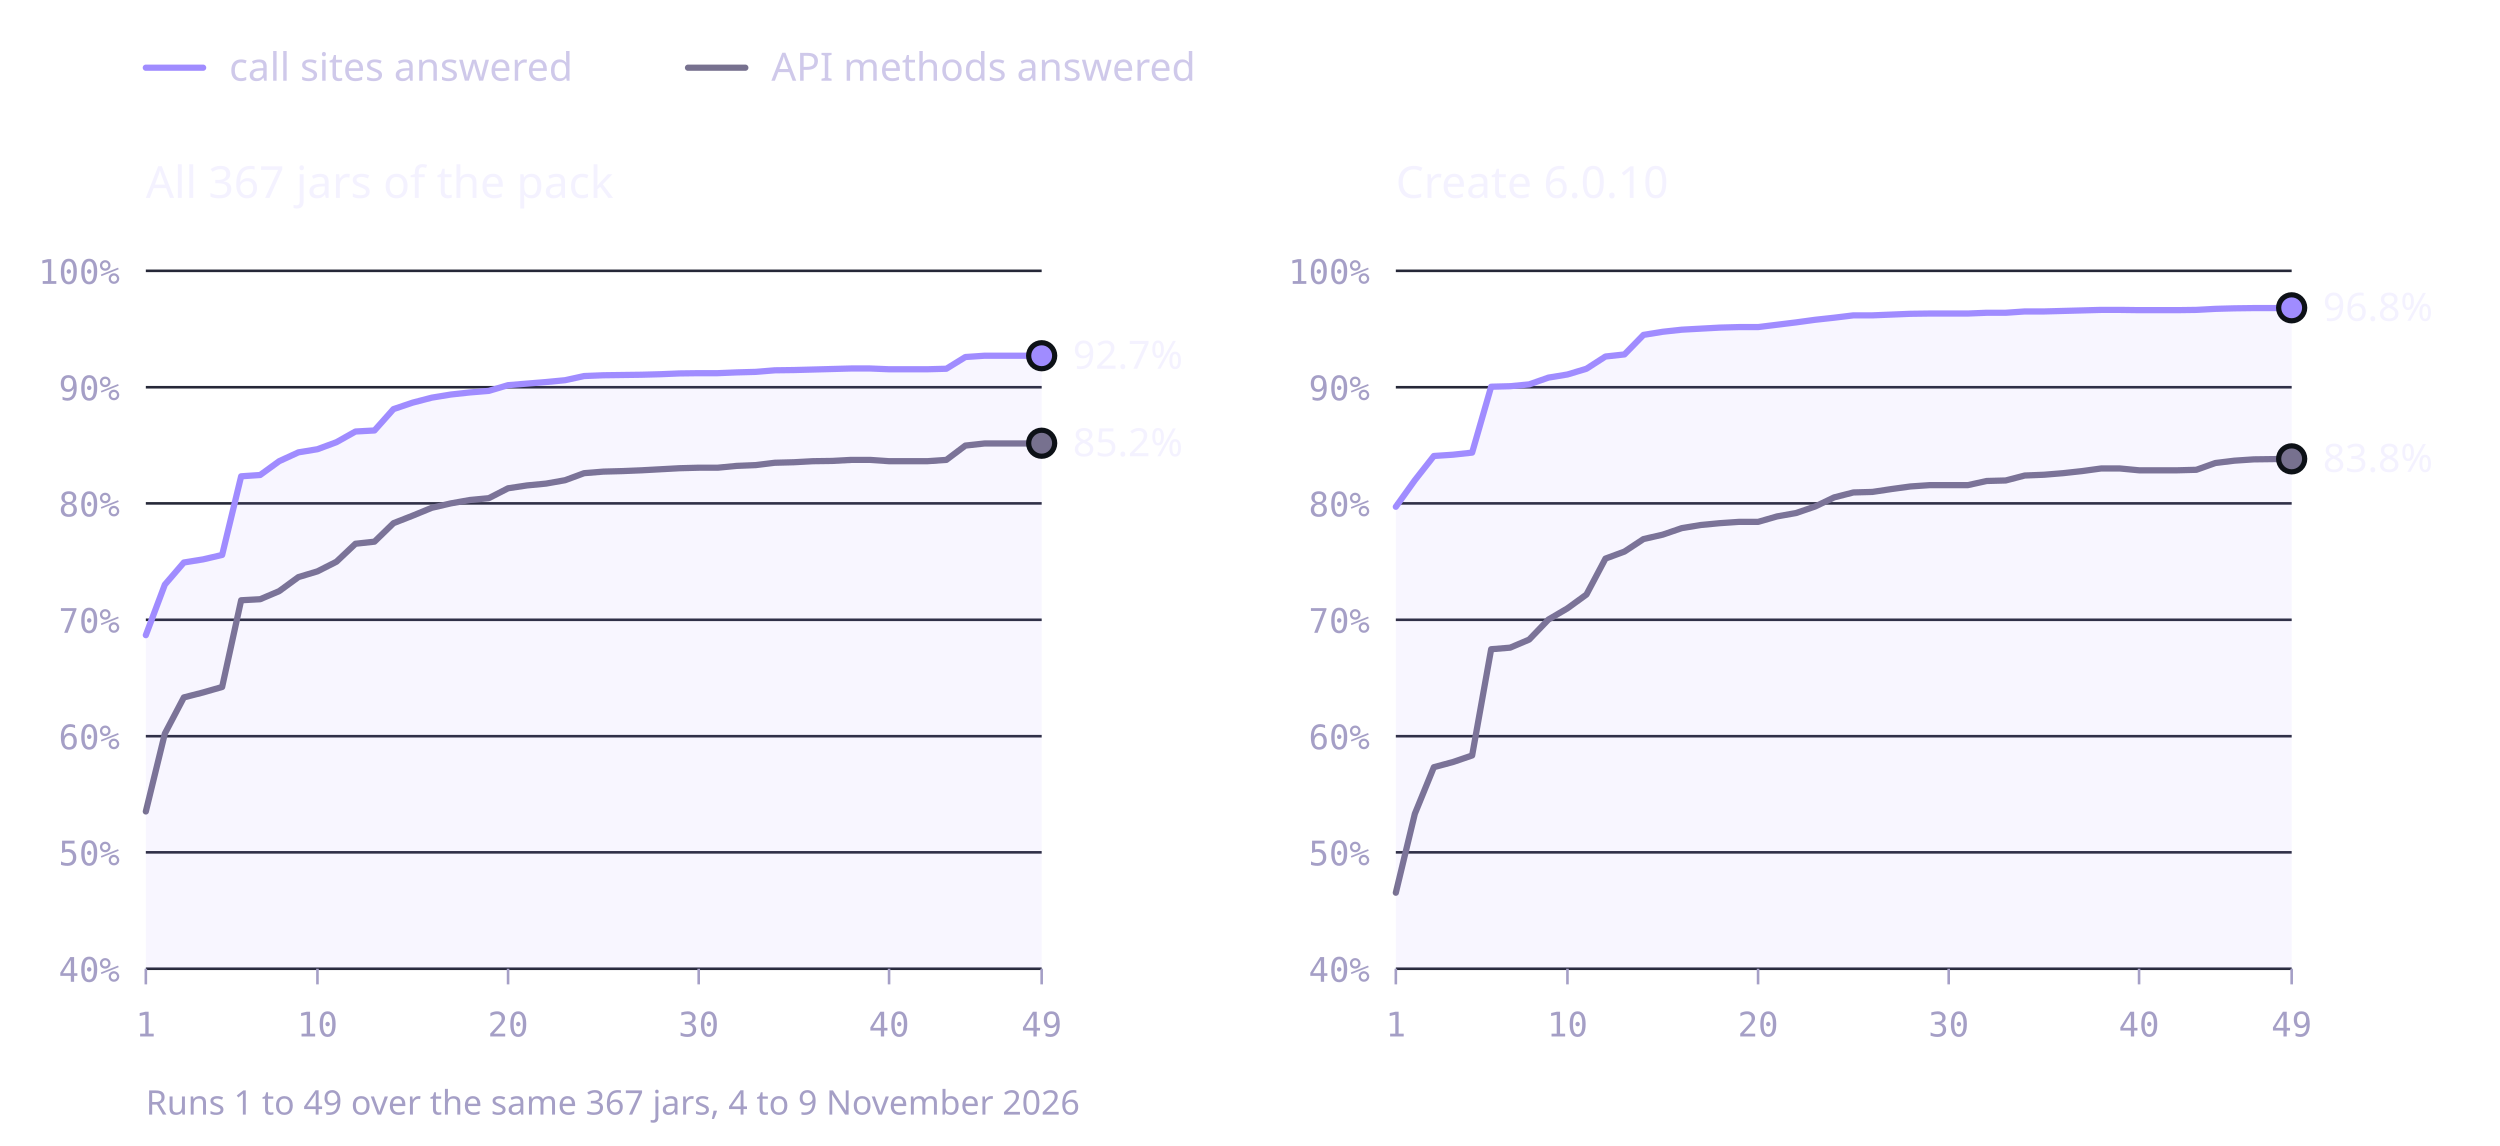
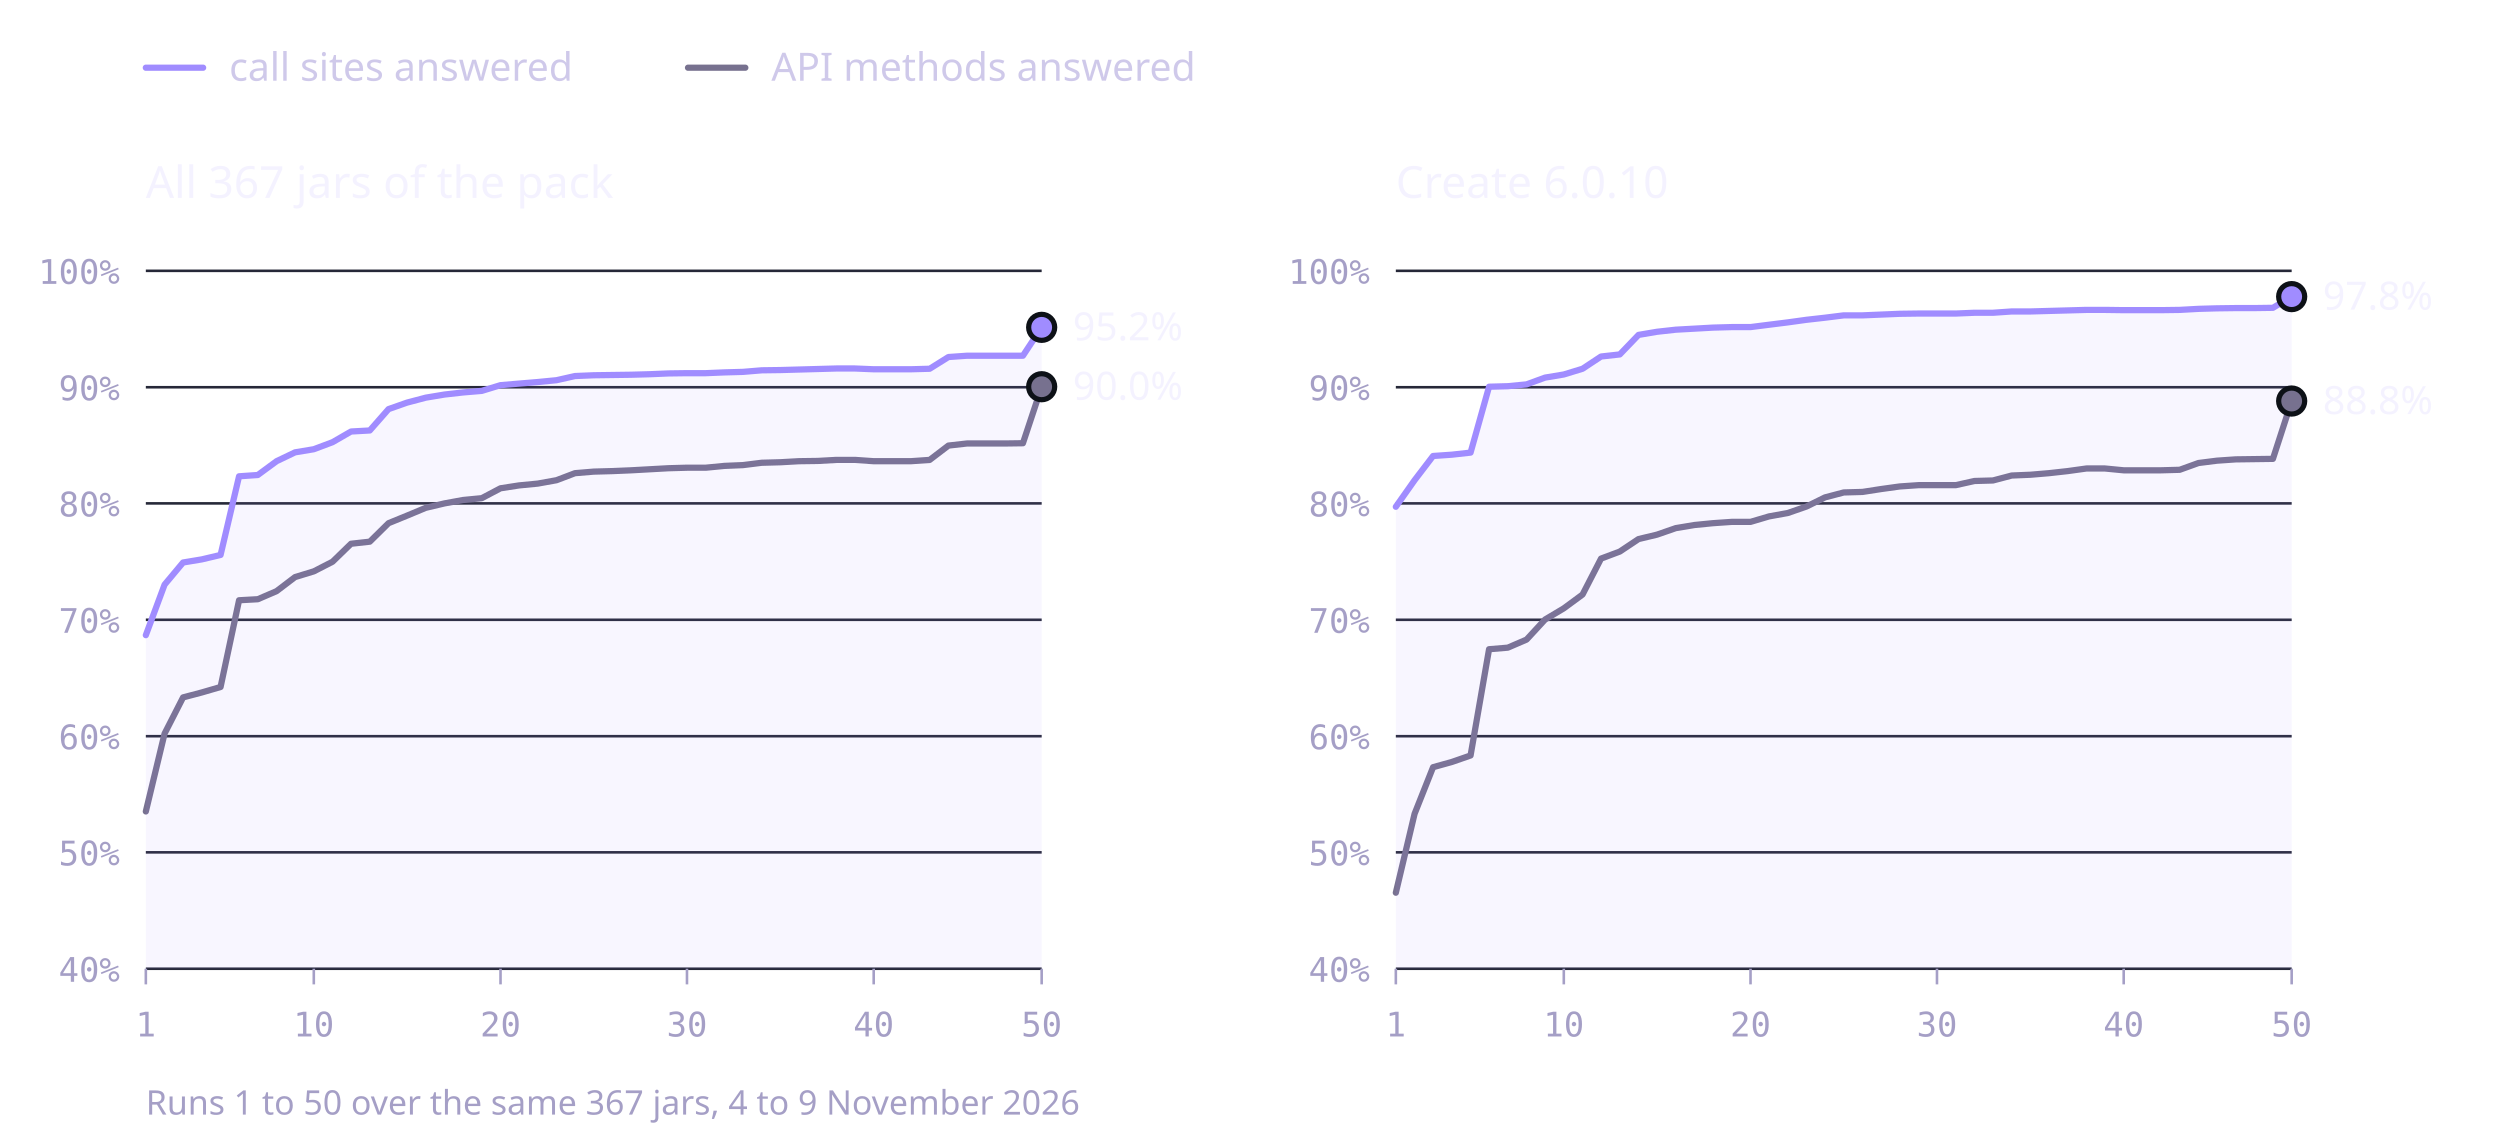
<svg xmlns="http://www.w3.org/2000/svg" viewBox="0 0 960 440" width="960" height="440" role="img" aria-labelledby="t d">
  <line x1="56" y1="26" x2="78" y2="26" stroke="#a08cff" stroke-width="2.4" stroke-linecap="round" />
  <text x="88.0" y="31.0" font-family="'HZ Geist', sans-serif" font-weight="400" font-size="15" fill="#cfc9ea">call sites answered</text>
  <line x1="264.2" y1="26" x2="286.2" y2="26" stroke="#77718f" stroke-width="2.4" stroke-linecap="round" />
  <text x="296.2" y="31.0" font-family="'HZ Geist', sans-serif" font-weight="400" font-size="15" fill="#cfc9ea">API methods answered</text>
  <text x="56.0" y="76.0" font-family="'HZ Geist Medium', sans-serif" font-weight="500" font-size="17" fill="#f4f2ff">All 367 jars of the pack</text>
  <line x1="56" y1="372.0" x2="400" y2="372.0" stroke="#262838" stroke-width="1" />
  <text x="46.0" y="377.0" font-family="'HZ Geist Mono', ui-monospace, monospace" font-weight="400" font-size="13" fill="#a59fc6" text-anchor="end">40%</text>
  <line x1="56" y1="327.3" x2="400" y2="327.3" stroke="#262838" stroke-width="1" />
  <text x="46.0" y="332.3" font-family="'HZ Geist Mono', ui-monospace, monospace" font-weight="400" font-size="13" fill="#a59fc6" text-anchor="end">50%</text>
  <line x1="56" y1="282.7" x2="400" y2="282.7" stroke="#262838" stroke-width="1" />
  <text x="46.0" y="287.7" font-family="'HZ Geist Mono', ui-monospace, monospace" font-weight="400" font-size="13" fill="#a59fc6" text-anchor="end">60%</text>
  <line x1="56" y1="238.0" x2="400" y2="238.0" stroke="#262838" stroke-width="1" />
  <text x="46.0" y="243.0" font-family="'HZ Geist Mono', ui-monospace, monospace" font-weight="400" font-size="13" fill="#a59fc6" text-anchor="end">70%</text>
  <line x1="56" y1="193.3" x2="400" y2="193.3" stroke="#262838" stroke-width="1" />
  <text x="46.0" y="198.3" font-family="'HZ Geist Mono', ui-monospace, monospace" font-weight="400" font-size="13" fill="#a59fc6" text-anchor="end">80%</text>
  <line x1="56" y1="148.7" x2="400" y2="148.7" stroke="#262838" stroke-width="1" />
  <text x="46.0" y="153.7" font-family="'HZ Geist Mono', ui-monospace, monospace" font-weight="400" font-size="13" fill="#a59fc6" text-anchor="end">90%</text>
  <line x1="56" y1="104.0" x2="400" y2="104.0" stroke="#262838" stroke-width="1" />
  <text x="46.0" y="109.0" font-family="'HZ Geist Mono', ui-monospace, monospace" font-weight="400" font-size="13" fill="#a59fc6" text-anchor="end">100%</text>
  <line x1="56.0" y1="372" x2="56.0" y2="378" stroke="#a59fc6" stroke-width="1" />
  <text x="56.0" y="398.0" font-family="'HZ Geist Mono', ui-monospace, monospace" font-weight="400" font-size="13" fill="#a59fc6" text-anchor="middle">1</text>
-   <line x1="121.9" y1="372" x2="121.9" y2="378" stroke="#a59fc6" stroke-width="1" />
-   <text x="121.9" y="398.0" font-family="'HZ Geist Mono', ui-monospace, monospace" font-weight="400" font-size="13" fill="#a59fc6" text-anchor="middle">10</text>
-   <line x1="195.1" y1="372" x2="195.1" y2="378" stroke="#a59fc6" stroke-width="1" />
-   <text x="195.1" y="398.0" font-family="'HZ Geist Mono', ui-monospace, monospace" font-weight="400" font-size="13" fill="#a59fc6" text-anchor="middle">20</text>
-   <line x1="268.3" y1="372" x2="268.3" y2="378" stroke="#a59fc6" stroke-width="1" />
-   <text x="268.3" y="398.0" font-family="'HZ Geist Mono', ui-monospace, monospace" font-weight="400" font-size="13" fill="#a59fc6" text-anchor="middle">30</text>
-   <line x1="341.4" y1="372" x2="341.4" y2="378" stroke="#a59fc6" stroke-width="1" />
-   <text x="341.4" y="398.0" font-family="'HZ Geist Mono', ui-monospace, monospace" font-weight="400" font-size="13" fill="#a59fc6" text-anchor="middle">40</text>
+   <line x1="120.5" y1="372" x2="120.5" y2="378" stroke="#a59fc6" stroke-width="1" />
+   <text x="120.5" y="398.0" font-family="'HZ Geist Mono', ui-monospace, monospace" font-weight="400" font-size="13" fill="#a59fc6" text-anchor="middle">10</text>
+   <line x1="192.2" y1="372" x2="192.2" y2="378" stroke="#a59fc6" stroke-width="1" />
+   <text x="192.2" y="398.0" font-family="'HZ Geist Mono', ui-monospace, monospace" font-weight="400" font-size="13" fill="#a59fc6" text-anchor="middle">20</text>
+   <line x1="263.8" y1="372" x2="263.8" y2="378" stroke="#a59fc6" stroke-width="1" />
+   <text x="263.8" y="398.0" font-family="'HZ Geist Mono', ui-monospace, monospace" font-weight="400" font-size="13" fill="#a59fc6" text-anchor="middle">30</text>
+   <line x1="335.5" y1="372" x2="335.5" y2="378" stroke="#a59fc6" stroke-width="1" />
+   <text x="335.5" y="398.0" font-family="'HZ Geist Mono', ui-monospace, monospace" font-weight="400" font-size="13" fill="#a59fc6" text-anchor="middle">40</text>
  <line x1="400.0" y1="372" x2="400.0" y2="378" stroke="#a59fc6" stroke-width="1" />
-   <text x="400.0" y="398.0" font-family="'HZ Geist Mono', ui-monospace, monospace" font-weight="400" font-size="13" fill="#a59fc6" text-anchor="middle">49</text>
-   <polyline points="56.0,311.6 63.3,281.7 70.6,267.8 78.0,265.9 85.3,263.8 92.6,230.5 99.9,230.1 107.2,227.0 114.6,221.6 121.9,219.4 129.2,215.7 136.5,208.8 143.8,208.0 151.1,200.9 158.5,198.0 165.8,195.0 173.1,193.3 180.4,192.0 187.7,191.3 195.1,187.5 202.4,186.4 209.7,185.7 217.0,184.4 224.3,181.7 231.7,181.1 239.0,180.9 246.3,180.6 253.6,180.2 260.9,179.8 268.3,179.6 275.6,179.6 282.9,178.9 290.2,178.6 297.5,177.7 304.9,177.5 312.2,177.1 319.5,177.0 326.8,176.6 334.1,176.6 341.4,177.1 348.8,177.1 356.1,177.1 363.4,176.6 370.7,171.1 378.0,170.3 385.4,170.3 392.7,170.3 400.0,170.2" fill="none" stroke="#77718f" stroke-width="2.4" stroke-linejoin="round" stroke-linecap="round" />
-   <path d="M56.0,372 L56.0,243.9 L63.3,224.5 L70.6,216.0 L78.0,214.8 L85.3,213.1 L92.6,182.9 L99.9,182.4 L107.2,177.1 L114.6,173.7 L121.9,172.5 L129.2,169.8 L136.5,165.7 L143.8,165.3 L151.1,157.1 L158.5,154.6 L165.8,152.7 L173.1,151.5 L180.4,150.7 L187.7,150.1 L195.1,147.9 L202.4,147.3 L209.7,146.7 L217.0,146.0 L224.3,144.4 L231.7,144.1 L239.0,144.0 L246.3,143.9 L253.6,143.7 L260.9,143.4 L268.3,143.3 L275.6,143.3 L282.9,143.0 L290.2,142.8 L297.5,142.2 L304.9,142.1 L312.2,141.9 L319.5,141.7 L326.8,141.5 L334.1,141.5 L341.4,141.8 L348.8,141.8 L356.1,141.8 L363.4,141.6 L370.7,137.1 L378.0,136.6 L385.4,136.6 L392.7,136.6 L400.0,136.6 L400.0,372 Z" fill="#a08cff" opacity="0.08" />
-   <polyline points="56.0,243.9 63.3,224.5 70.6,216.0 78.0,214.8 85.3,213.1 92.6,182.9 99.9,182.4 107.2,177.1 114.6,173.7 121.9,172.5 129.2,169.8 136.5,165.7 143.8,165.3 151.1,157.1 158.5,154.6 165.8,152.7 173.1,151.5 180.4,150.7 187.7,150.1 195.1,147.9 202.4,147.3 209.7,146.7 217.0,146.0 224.3,144.4 231.7,144.1 239.0,144.0 246.3,143.9 253.6,143.7 260.9,143.4 268.3,143.3 275.6,143.3 282.9,143.0 290.2,142.8 297.5,142.2 304.9,142.1 312.2,141.9 319.5,141.7 326.8,141.5 334.1,141.5 341.4,141.8 348.8,141.8 356.1,141.8 363.4,141.6 370.7,137.1 378.0,136.6 385.4,136.6 392.7,136.6 400.0,136.6" fill="none" stroke="#a08cff" stroke-width="2.4" stroke-linejoin="round" stroke-linecap="round" />
-   <circle cx="400.0" cy="136.6" r="5" fill="#a08cff" stroke="#0d1117" stroke-width="2" />
-   <circle cx="400.0" cy="170.2" r="5" fill="#77718f" stroke="#0d1117" stroke-width="2" />
-   <text x="412.0" y="141.6" font-family="'HZ Geist Medium', sans-serif" font-weight="500" font-size="15" fill="#f4f2ff">92.7%</text>
-   <text x="412.0" y="175.2" font-family="'HZ Geist Medium', sans-serif" font-weight="500" font-size="15" fill="#f4f2ff">85.2%</text>
+   <text x="400.0" y="398.0" font-family="'HZ Geist Mono', ui-monospace, monospace" font-weight="400" font-size="13" fill="#a59fc6" text-anchor="middle">50</text>
+   <polyline points="56.0,311.6 63.2,281.7 70.3,267.8 77.5,265.9 84.7,263.8 91.8,230.5 99.0,230.1 106.2,227.0 113.3,221.6 120.5,219.4 127.7,215.7 134.8,208.8 142.0,208.0 149.2,200.9 156.3,198.0 163.5,195.0 170.7,193.3 177.8,192.0 185.0,191.3 192.2,187.5 199.3,186.4 206.5,185.7 213.7,184.4 220.8,181.7 228.0,181.1 235.2,180.9 242.3,180.6 249.5,180.2 256.7,179.8 263.8,179.6 271.0,179.6 278.2,178.9 285.3,178.6 292.5,177.7 299.7,177.5 306.8,177.1 314.0,177.0 321.2,176.6 328.3,176.6 335.5,177.1 342.7,177.1 349.8,177.1 357.0,176.6 364.2,171.1 371.3,170.3 378.5,170.3 385.7,170.3 392.8,170.2 400.0,148.5" fill="none" stroke="#77718f" stroke-width="2.4" stroke-linejoin="round" stroke-linecap="round" />
+   <path d="M56.0,372 L56.0,243.9 L63.2,224.5 L70.3,216.0 L77.5,214.8 L84.7,213.1 L91.8,182.9 L99.0,182.4 L106.2,177.1 L113.3,173.7 L120.5,172.5 L127.7,169.8 L134.8,165.7 L142.0,165.3 L149.2,157.1 L156.3,154.6 L163.5,152.7 L170.7,151.5 L177.8,150.7 L185.0,150.1 L192.2,147.9 L199.3,147.3 L206.5,146.7 L213.7,146.0 L220.8,144.4 L228.0,144.1 L235.2,144.0 L242.3,143.9 L249.5,143.7 L256.7,143.4 L263.8,143.3 L271.0,143.3 L278.2,143.0 L285.3,142.8 L292.5,142.2 L299.7,142.1 L306.8,141.9 L314.0,141.7 L321.2,141.5 L328.3,141.5 L335.5,141.8 L342.7,141.8 L349.8,141.8 L357.0,141.6 L364.2,137.1 L371.3,136.6 L378.5,136.6 L385.7,136.6 L392.8,136.6 L400.0,125.7 L400.0,372 Z" fill="#a08cff" opacity="0.08" />
+   <polyline points="56.0,243.9 63.2,224.5 70.3,216.0 77.5,214.8 84.7,213.1 91.8,182.9 99.0,182.4 106.2,177.1 113.3,173.7 120.5,172.5 127.7,169.8 134.8,165.7 142.0,165.3 149.2,157.1 156.3,154.6 163.5,152.7 170.7,151.5 177.8,150.7 185.0,150.1 192.2,147.9 199.3,147.3 206.5,146.7 213.7,146.0 220.8,144.4 228.0,144.1 235.2,144.0 242.3,143.9 249.5,143.7 256.7,143.4 263.8,143.3 271.0,143.3 278.2,143.0 285.3,142.8 292.5,142.2 299.7,142.1 306.8,141.9 314.0,141.7 321.2,141.5 328.3,141.5 335.5,141.8 342.7,141.8 349.8,141.8 357.0,141.6 364.2,137.1 371.3,136.6 378.5,136.6 385.7,136.6 392.8,136.6 400.0,125.7" fill="none" stroke="#a08cff" stroke-width="2.4" stroke-linejoin="round" stroke-linecap="round" />
+   <circle cx="400.0" cy="125.7" r="5" fill="#a08cff" stroke="#0d1117" stroke-width="2" />
+   <circle cx="400.0" cy="148.5" r="5" fill="#77718f" stroke="#0d1117" stroke-width="2" />
+   <text x="412.0" y="130.7" font-family="'HZ Geist Medium', sans-serif" font-weight="500" font-size="15" fill="#f4f2ff">95.2%</text>
+   <text x="412.0" y="153.5" font-family="'HZ Geist Medium', sans-serif" font-weight="500" font-size="15" fill="#f4f2ff">90.0%</text>
  <text x="536.0" y="76.0" font-family="'HZ Geist Medium', sans-serif" font-weight="500" font-size="17" fill="#f4f2ff">Create 6.0.10</text>
  <line x1="536" y1="372.0" x2="880" y2="372.0" stroke="#262838" stroke-width="1" />
  <text x="526.0" y="377.0" font-family="'HZ Geist Mono', ui-monospace, monospace" font-weight="400" font-size="13" fill="#a59fc6" text-anchor="end">40%</text>
  <line x1="536" y1="327.3" x2="880" y2="327.3" stroke="#262838" stroke-width="1" />
  <text x="526.0" y="332.3" font-family="'HZ Geist Mono', ui-monospace, monospace" font-weight="400" font-size="13" fill="#a59fc6" text-anchor="end">50%</text>
  <line x1="536" y1="282.7" x2="880" y2="282.7" stroke="#262838" stroke-width="1" />
  <text x="526.0" y="287.7" font-family="'HZ Geist Mono', ui-monospace, monospace" font-weight="400" font-size="13" fill="#a59fc6" text-anchor="end">60%</text>
  <line x1="536" y1="238.0" x2="880" y2="238.0" stroke="#262838" stroke-width="1" />
  <text x="526.0" y="243.0" font-family="'HZ Geist Mono', ui-monospace, monospace" font-weight="400" font-size="13" fill="#a59fc6" text-anchor="end">70%</text>
  <line x1="536" y1="193.3" x2="880" y2="193.3" stroke="#262838" stroke-width="1" />
  <text x="526.0" y="198.3" font-family="'HZ Geist Mono', ui-monospace, monospace" font-weight="400" font-size="13" fill="#a59fc6" text-anchor="end">80%</text>
  <line x1="536" y1="148.7" x2="880" y2="148.7" stroke="#262838" stroke-width="1" />
  <text x="526.0" y="153.7" font-family="'HZ Geist Mono', ui-monospace, monospace" font-weight="400" font-size="13" fill="#a59fc6" text-anchor="end">90%</text>
  <line x1="536" y1="104.0" x2="880" y2="104.0" stroke="#262838" stroke-width="1" />
  <text x="526.0" y="109.0" font-family="'HZ Geist Mono', ui-monospace, monospace" font-weight="400" font-size="13" fill="#a59fc6" text-anchor="end">100%</text>
  <line x1="536.0" y1="372" x2="536.0" y2="378" stroke="#a59fc6" stroke-width="1" />
  <text x="536.0" y="398.0" font-family="'HZ Geist Mono', ui-monospace, monospace" font-weight="400" font-size="13" fill="#a59fc6" text-anchor="middle">1</text>
-   <line x1="601.9" y1="372" x2="601.9" y2="378" stroke="#a59fc6" stroke-width="1" />
-   <text x="601.9" y="398.0" font-family="'HZ Geist Mono', ui-monospace, monospace" font-weight="400" font-size="13" fill="#a59fc6" text-anchor="middle">10</text>
-   <line x1="675.1" y1="372" x2="675.1" y2="378" stroke="#a59fc6" stroke-width="1" />
-   <text x="675.1" y="398.0" font-family="'HZ Geist Mono', ui-monospace, monospace" font-weight="400" font-size="13" fill="#a59fc6" text-anchor="middle">20</text>
-   <line x1="748.3" y1="372" x2="748.3" y2="378" stroke="#a59fc6" stroke-width="1" />
-   <text x="748.3" y="398.0" font-family="'HZ Geist Mono', ui-monospace, monospace" font-weight="400" font-size="13" fill="#a59fc6" text-anchor="middle">30</text>
-   <line x1="821.4" y1="372" x2="821.4" y2="378" stroke="#a59fc6" stroke-width="1" />
-   <text x="821.4" y="398.0" font-family="'HZ Geist Mono', ui-monospace, monospace" font-weight="400" font-size="13" fill="#a59fc6" text-anchor="middle">40</text>
+   <line x1="600.5" y1="372" x2="600.5" y2="378" stroke="#a59fc6" stroke-width="1" />
+   <text x="600.5" y="398.0" font-family="'HZ Geist Mono', ui-monospace, monospace" font-weight="400" font-size="13" fill="#a59fc6" text-anchor="middle">10</text>
+   <line x1="672.2" y1="372" x2="672.2" y2="378" stroke="#a59fc6" stroke-width="1" />
+   <text x="672.2" y="398.0" font-family="'HZ Geist Mono', ui-monospace, monospace" font-weight="400" font-size="13" fill="#a59fc6" text-anchor="middle">20</text>
+   <line x1="743.8" y1="372" x2="743.8" y2="378" stroke="#a59fc6" stroke-width="1" />
+   <text x="743.8" y="398.0" font-family="'HZ Geist Mono', ui-monospace, monospace" font-weight="400" font-size="13" fill="#a59fc6" text-anchor="middle">30</text>
+   <line x1="815.5" y1="372" x2="815.5" y2="378" stroke="#a59fc6" stroke-width="1" />
+   <text x="815.5" y="398.0" font-family="'HZ Geist Mono', ui-monospace, monospace" font-weight="400" font-size="13" fill="#a59fc6" text-anchor="middle">40</text>
  <line x1="880.0" y1="372" x2="880.0" y2="378" stroke="#a59fc6" stroke-width="1" />
-   <text x="880.0" y="398.0" font-family="'HZ Geist Mono', ui-monospace, monospace" font-weight="400" font-size="13" fill="#a59fc6" text-anchor="middle">49</text>
-   <polyline points="536.0,342.8 543.3,312.5 550.6,294.6 558.0,292.6 565.3,290.1 572.6,249.3 579.9,248.7 587.2,245.6 594.6,237.9 601.9,233.6 609.2,228.3 616.5,214.5 623.8,211.8 631.1,207.0 638.5,205.3 645.8,202.8 653.1,201.6 660.4,200.9 667.7,200.4 675.1,200.4 682.4,198.3 689.7,197.0 697.0,194.5 704.3,191.0 711.7,189.1 719.0,188.9 726.3,187.8 733.6,186.8 740.9,186.3 748.3,186.3 755.6,186.3 762.9,184.7 770.2,184.5 777.5,182.6 784.9,182.3 792.2,181.7 799.5,180.9 806.8,179.9 814.1,179.9 821.4,180.6 828.8,180.6 836.1,180.6 843.4,180.4 850.7,177.8 858.0,176.9 865.4,176.4 872.7,176.3 880.0,176.2" fill="none" stroke="#77718f" stroke-width="2.4" stroke-linejoin="round" stroke-linecap="round" />
-   <path d="M536.0,372 L536.0,194.6 L543.3,184.4 L550.6,175.1 L558.0,174.6 L565.3,173.8 L572.6,148.5 L579.9,148.3 L587.2,147.6 L594.6,145.0 L601.9,143.8 L609.2,141.6 L616.5,136.9 L623.8,136.1 L631.1,128.6 L638.5,127.4 L645.8,126.6 L653.1,126.2 L660.4,125.8 L667.7,125.6 L675.1,125.6 L682.4,124.7 L689.7,123.8 L697.0,122.8 L704.3,122.0 L711.7,121.1 L719.0,121.1 L726.3,120.8 L733.6,120.5 L740.9,120.4 L748.3,120.4 L755.6,120.4 L762.9,120.1 L770.2,120.1 L777.5,119.6 L784.9,119.6 L792.2,119.4 L799.5,119.2 L806.8,119.0 L814.1,119.0 L821.4,119.1 L828.8,119.1 L836.1,119.1 L843.4,119.0 L850.7,118.6 L858.0,118.4 L865.4,118.3 L872.7,118.3 L880.0,118.2 L880.0,372 Z" fill="#a08cff" opacity="0.08" />
-   <polyline points="536.0,194.6 543.3,184.4 550.6,175.1 558.0,174.6 565.3,173.8 572.6,148.5 579.9,148.3 587.2,147.6 594.6,145.0 601.9,143.8 609.2,141.6 616.5,136.9 623.8,136.1 631.1,128.6 638.5,127.4 645.8,126.6 653.1,126.2 660.4,125.8 667.7,125.6 675.1,125.6 682.4,124.7 689.7,123.8 697.0,122.8 704.3,122.0 711.7,121.1 719.0,121.1 726.3,120.8 733.6,120.5 740.9,120.4 748.3,120.4 755.6,120.4 762.9,120.1 770.2,120.1 777.5,119.6 784.9,119.6 792.2,119.4 799.5,119.2 806.8,119.0 814.1,119.0 821.4,119.1 828.8,119.1 836.1,119.1 843.4,119.0 850.7,118.6 858.0,118.4 865.4,118.3 872.7,118.3 880.0,118.2" fill="none" stroke="#a08cff" stroke-width="2.4" stroke-linejoin="round" stroke-linecap="round" />
-   <circle cx="880.0" cy="118.2" r="5" fill="#a08cff" stroke="#0d1117" stroke-width="2" />
-   <circle cx="880.0" cy="176.2" r="5" fill="#77718f" stroke="#0d1117" stroke-width="2" />
-   <text x="892.0" y="123.2" font-family="'HZ Geist Medium', sans-serif" font-weight="500" font-size="15" fill="#f4f2ff">96.8%</text>
-   <text x="892.0" y="181.2" font-family="'HZ Geist Medium', sans-serif" font-weight="500" font-size="15" fill="#f4f2ff">83.8%</text>
-   <text x="56.0" y="428.0" font-family="'HZ Geist', sans-serif" font-weight="400" font-size="13" fill="#a59fc6">Runs 1 to 49 over the same 367 jars, 4 to 9 November 2026</text>
+   <text x="880.0" y="398.0" font-family="'HZ Geist Mono', ui-monospace, monospace" font-weight="400" font-size="13" fill="#a59fc6" text-anchor="middle">50</text>
+   <polyline points="536.0,342.8 543.2,312.5 550.3,294.6 557.5,292.6 564.7,290.1 571.8,249.3 579.0,248.7 586.2,245.6 593.3,237.9 600.5,233.6 607.7,228.3 614.8,214.5 622.0,211.8 629.2,207.0 636.3,205.3 643.5,202.8 650.7,201.6 657.8,200.9 665.0,200.4 672.2,200.4 679.3,198.3 686.5,197.0 693.7,194.5 700.8,191.0 708.0,189.1 715.2,188.9 722.3,187.8 729.5,186.8 736.7,186.3 743.8,186.3 751.0,186.3 758.2,184.7 765.3,184.5 772.5,182.6 779.7,182.3 786.8,181.7 794.0,180.9 801.2,179.9 808.3,179.9 815.5,180.6 822.7,180.6 829.8,180.6 837.0,180.4 844.2,177.8 851.3,176.9 858.5,176.4 865.7,176.3 872.8,176.2 880.0,154.0" fill="none" stroke="#77718f" stroke-width="2.4" stroke-linejoin="round" stroke-linecap="round" />
+   <path d="M536.0,372 L536.0,194.6 L543.2,184.4 L550.3,175.1 L557.5,174.6 L564.7,173.8 L571.8,148.5 L579.0,148.3 L586.2,147.6 L593.3,145.0 L600.5,143.8 L607.7,141.6 L614.8,136.9 L622.0,136.1 L629.2,128.6 L636.3,127.4 L643.5,126.6 L650.7,126.2 L657.8,125.8 L665.0,125.6 L672.2,125.6 L679.3,124.7 L686.5,123.8 L693.7,122.8 L700.8,122.0 L708.0,121.1 L715.2,121.1 L722.3,120.8 L729.5,120.5 L736.7,120.4 L743.8,120.4 L751.0,120.4 L758.2,120.1 L765.3,120.1 L772.5,119.6 L779.7,119.6 L786.8,119.4 L794.0,119.2 L801.2,119.0 L808.3,119.0 L815.5,119.1 L822.7,119.1 L829.8,119.1 L837.0,119.0 L844.2,118.6 L851.3,118.4 L858.5,118.3 L865.7,118.3 L872.8,118.2 L880.0,113.9 L880.0,372 Z" fill="#a08cff" opacity="0.08" />
+   <polyline points="536.0,194.6 543.2,184.4 550.3,175.1 557.5,174.6 564.7,173.8 571.8,148.5 579.0,148.3 586.2,147.6 593.3,145.0 600.5,143.8 607.7,141.6 614.8,136.9 622.0,136.1 629.2,128.6 636.3,127.4 643.5,126.6 650.7,126.2 657.8,125.8 665.0,125.6 672.2,125.6 679.3,124.7 686.5,123.8 693.7,122.8 700.8,122.0 708.0,121.1 715.2,121.1 722.3,120.8 729.5,120.5 736.7,120.4 743.8,120.4 751.0,120.4 758.2,120.1 765.3,120.1 772.5,119.6 779.7,119.6 786.8,119.4 794.0,119.2 801.2,119.0 808.3,119.0 815.5,119.1 822.7,119.1 829.8,119.1 837.0,119.0 844.2,118.6 851.3,118.4 858.5,118.3 865.7,118.3 872.8,118.2 880.0,113.9" fill="none" stroke="#a08cff" stroke-width="2.4" stroke-linejoin="round" stroke-linecap="round" />
+   <circle cx="880.0" cy="113.9" r="5" fill="#a08cff" stroke="#0d1117" stroke-width="2" />
+   <circle cx="880.0" cy="154.0" r="5" fill="#77718f" stroke="#0d1117" stroke-width="2" />
+   <text x="892.0" y="118.9" font-family="'HZ Geist Medium', sans-serif" font-weight="500" font-size="15" fill="#f4f2ff">97.8%</text>
+   <text x="892.0" y="159.0" font-family="'HZ Geist Medium', sans-serif" font-weight="500" font-size="15" fill="#f4f2ff">88.8%</text>
+   <text x="56.0" y="428.0" font-family="'HZ Geist', sans-serif" font-weight="400" font-size="13" fill="#a59fc6">Runs 1 to 50 over the same 367 jars, 4 to 9 November 2026</text>
</svg>
